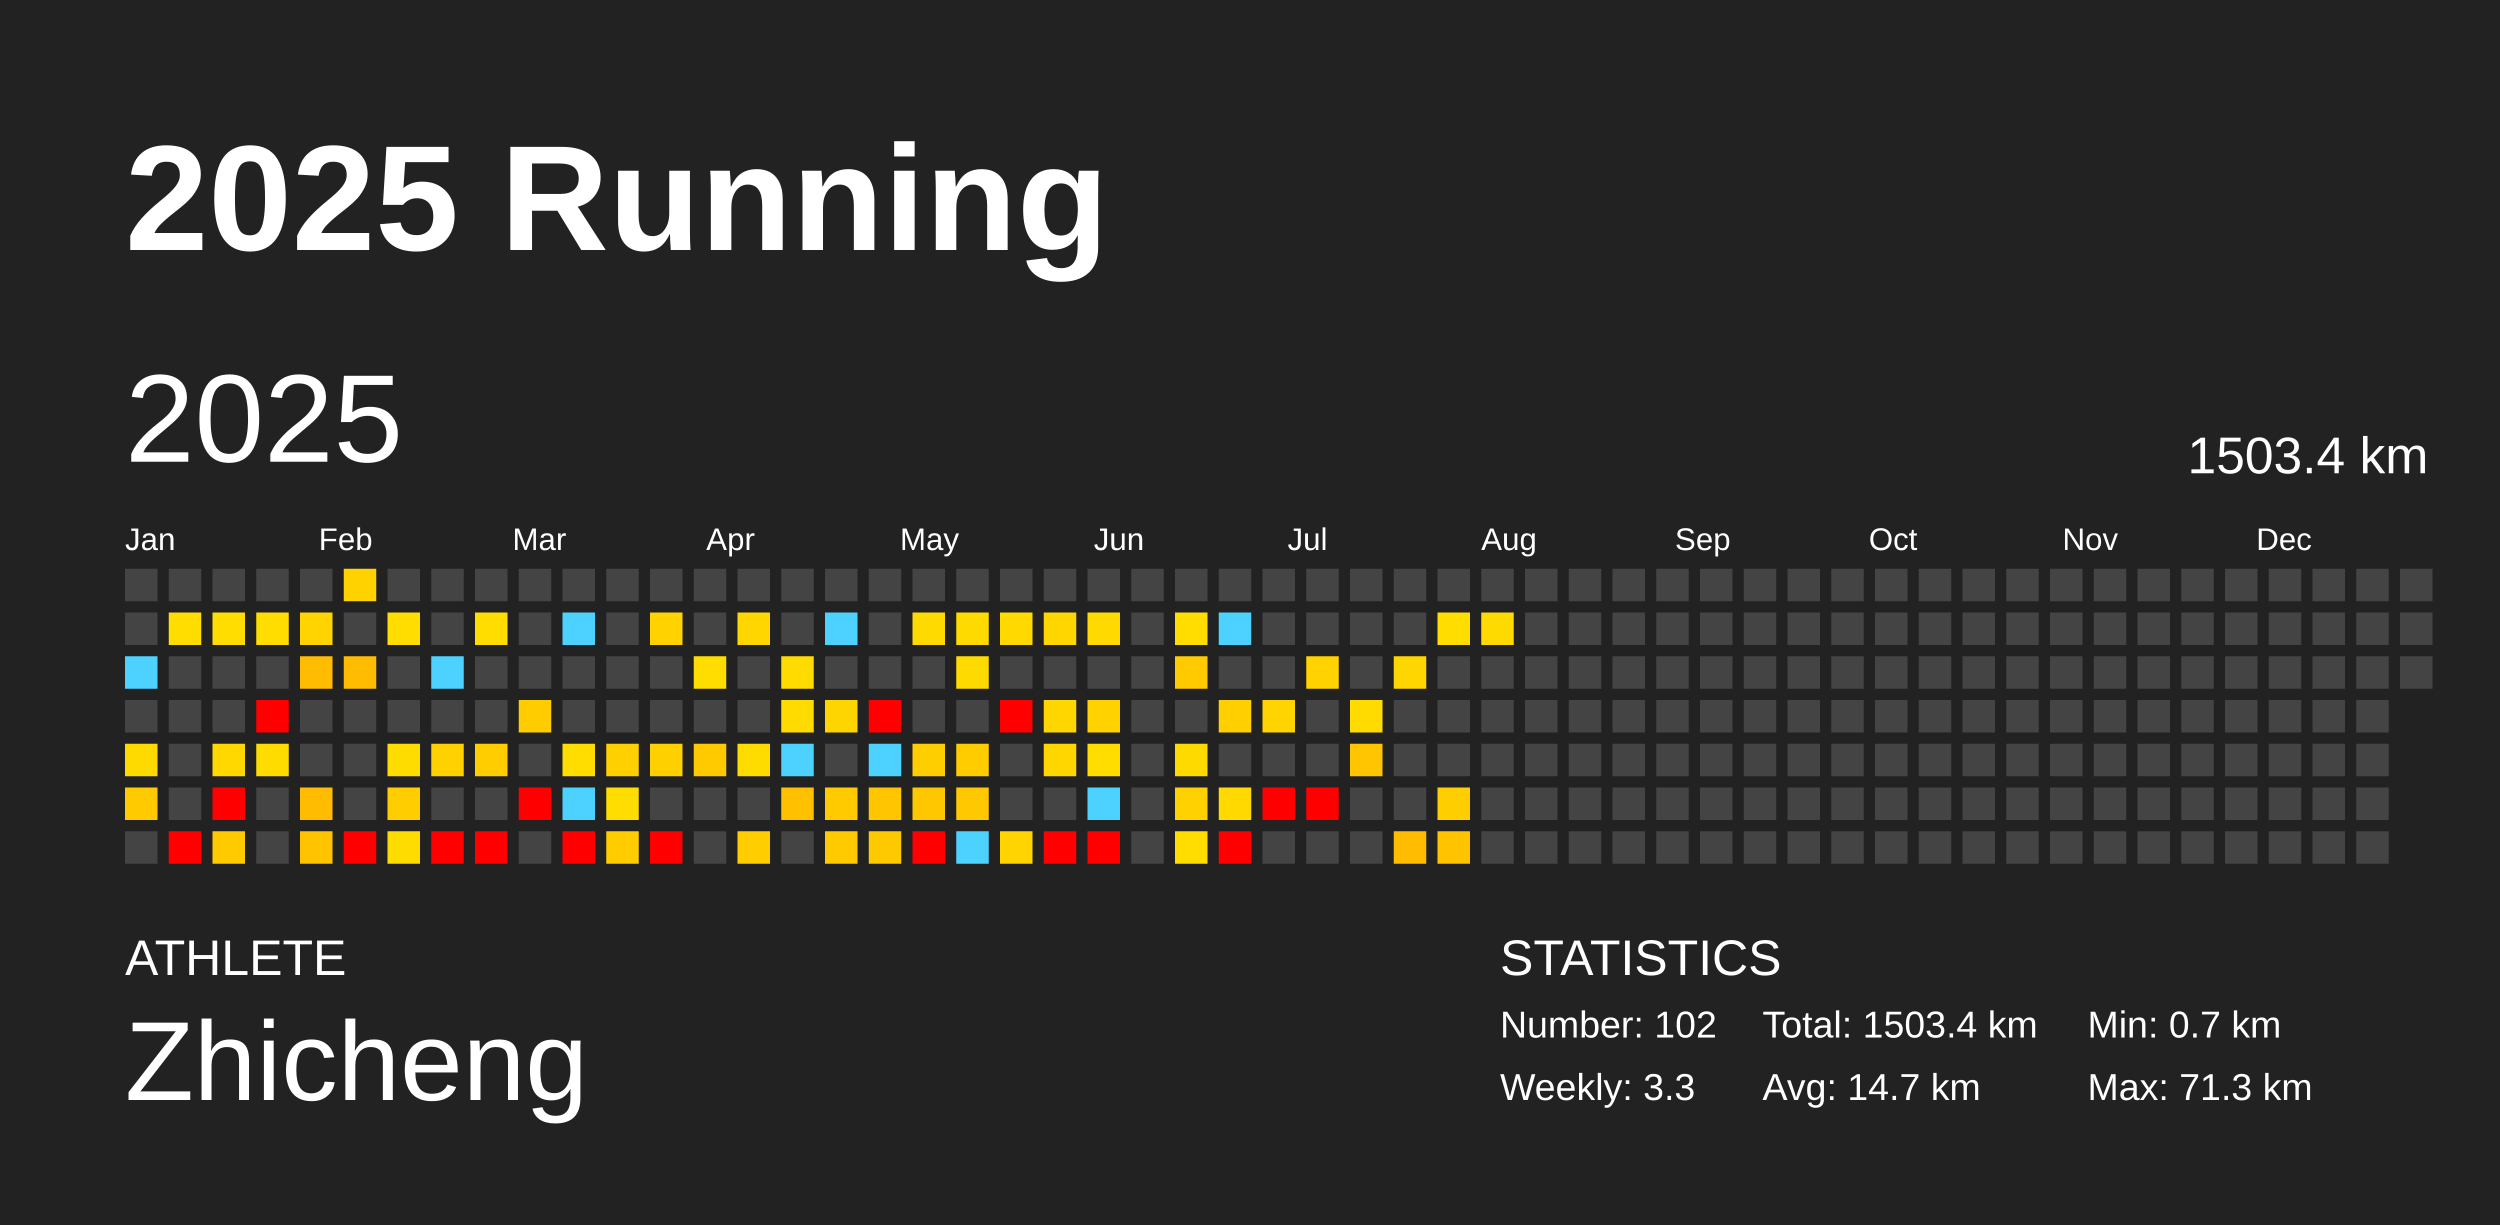
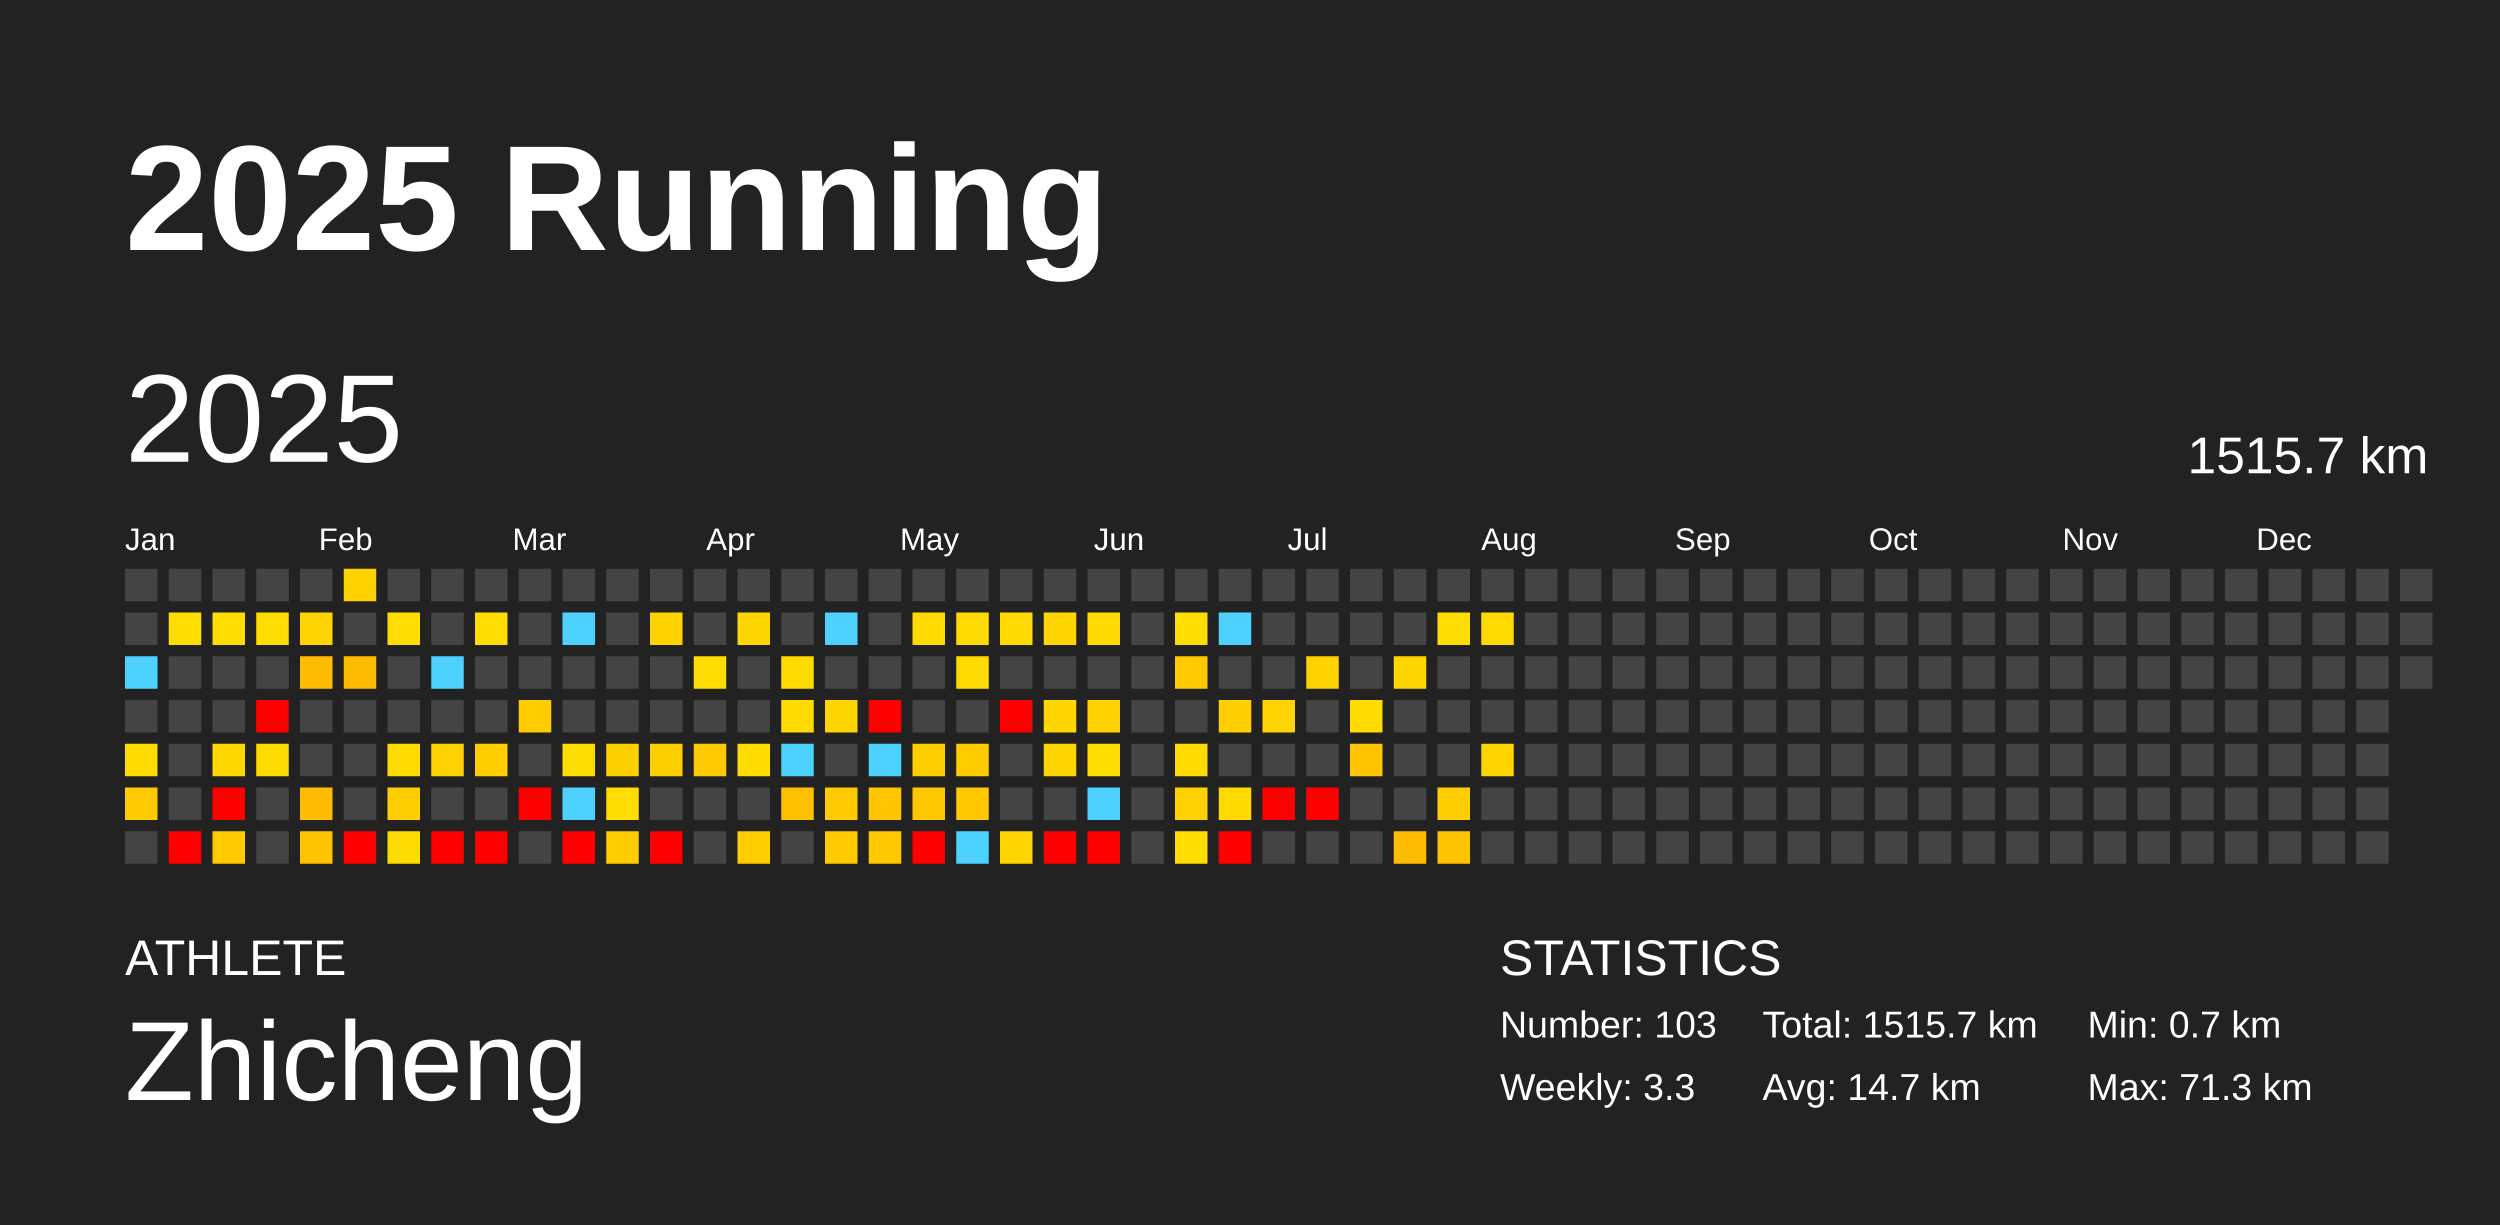
<svg xmlns="http://www.w3.org/2000/svg" baseProfile="full" height="98mm" version="1.1" viewBox="0,0,200,98" width="200mm">
  <defs />
  <rect fill="#222222" height="98" width="200" x="0" y="0" />
  <text fill="#FFFFFF" style="font-size:12px; font-family:Arial; font-weight:bold;" x="10" y="20">2025 Running</text>
  <text fill="#FFFFFF" style="font-size:4px; font-family:Arial" x="10" y="78">ATHLETE</text>
  <text fill="#FFFFFF" style="font-size:9px; font-family:Arial" x="10" y="88">Zhicheng</text>
  <text fill="#FFFFFF" style="font-size:4px; font-family:Arial" x="120" y="78">STATISTICS</text>
-   <text fill="#FFFFFF" style="font-size:3px; font-family:Arial" x="120" y="83">Number: 102</text>
+   <text fill="#FFFFFF" style="font-size:3px; font-family:Arial" x="120" y="83">Number: 103</text>
  <text fill="#FFFFFF" style="font-size:3px; font-family:Arial" x="120" y="88">Weekly: 3.3</text>
-   <text fill="#FFFFFF" style="font-size:3px; font-family:Arial" x="141" y="83">Total: 1503.4 km</text>
+   <text fill="#FFFFFF" style="font-size:3px; font-family:Arial" x="141" y="83">Total: 1515.7 km</text>
  <text fill="#FFFFFF" style="font-size:3px; font-family:Arial" x="141" y="88">Avg: 14.7 km</text>
  <text fill="#FFFFFF" style="font-size:3px; font-family:Arial" x="167" y="83">Min: 0.7 km</text>
  <text fill="#FFFFFF" style="font-size:3px; font-family:Arial" x="167" y="88">Max: 71.3 km</text>
  <text dominant-baseline="hanging" fill="#FFFFFF" style="font-size:10.0px; font-family:Arial;" x="10" y="30">2025</text>
-   <text dominant-baseline="hanging" fill="#FFFFFF" style="font-size:4.125px; font-family:Arial;" x="175" y="35">1503.4 km</text>
+   <text dominant-baseline="hanging" fill="#FFFFFF" style="font-size:4.125px; font-family:Arial;" x="175" y="35">1515.7 km</text>
  <text fill="#FFFFFF" style="font-size:2.5px; font-family:Arial" x="10.0" y="44">Jan</text>
  <text fill="#FFFFFF" style="font-size:2.5px; font-family:Arial" x="25.5" y="44">Feb</text>
  <text fill="#FFFFFF" style="font-size:2.5px; font-family:Arial" x="41.0" y="44">Mar</text>
  <text fill="#FFFFFF" style="font-size:2.5px; font-family:Arial" x="56.5" y="44">Apr</text>
  <text fill="#FFFFFF" style="font-size:2.5px; font-family:Arial" x="72.0" y="44">May</text>
  <text fill="#FFFFFF" style="font-size:2.5px; font-family:Arial" x="87.5" y="44">Jun</text>
  <text fill="#FFFFFF" style="font-size:2.5px; font-family:Arial" x="103.0" y="44">Jul</text>
  <text fill="#FFFFFF" style="font-size:2.5px; font-family:Arial" x="118.5" y="44">Aug</text>
  <text fill="#FFFFFF" style="font-size:2.5px; font-family:Arial" x="134.0" y="44">Sep</text>
  <text fill="#FFFFFF" style="font-size:2.5px; font-family:Arial" x="149.5" y="44">Oct</text>
  <text fill="#FFFFFF" style="font-size:2.5px; font-family:Arial" x="165.0" y="44">Nov</text>
  <text fill="#FFFFFF" style="font-size:2.5px; font-family:Arial" x="180.5" y="44">Dec</text>
  <rect fill="#444444" height="2.6" width="2.6" x="10.0" y="45.5" />
  <rect fill="#444444" height="2.6" width="2.6" x="10.0" y="49.0" />
  <rect fill="#4dd2ff" height="2.6" width="2.6" x="10.0" y="52.5" />
  <rect fill="#444444" height="2.6" width="2.6" x="10.0" y="56.0" />
  <rect fill="#ffda00" height="2.6" width="2.6" x="10.0" y="59.5" />
  <rect fill="#ffca00" height="2.6" width="2.6" x="10.0" y="63.0" />
  <rect fill="#444444" height="2.6" width="2.6" x="10.0" y="66.5" />
  <rect fill="#444444" height="2.6" width="2.6" x="13.5" y="45.5" />
  <rect fill="#ffdd00" height="2.6" width="2.6" x="13.5" y="49.0" />
  <rect fill="#444444" height="2.6" width="2.6" x="13.5" y="52.5" />
  <rect fill="#444444" height="2.6" width="2.6" x="13.5" y="56.0" />
  <rect fill="#444444" height="2.6" width="2.6" x="13.5" y="59.5" />
  <rect fill="#444444" height="2.6" width="2.6" x="13.5" y="63.0" />
  <rect fill="red" height="2.6" width="2.6" x="13.5" y="66.5" />
  <rect fill="#444444" height="2.6" width="2.6" x="17.0" y="45.5" />
  <rect fill="#ffdd00" height="2.6" width="2.6" x="17.0" y="49.0" />
  <rect fill="#444444" height="2.6" width="2.6" x="17.0" y="52.5" />
  <rect fill="#444444" height="2.6" width="2.6" x="17.0" y="56.0" />
  <rect fill="#ffd800" height="2.6" width="2.6" x="17.0" y="59.5" />
  <rect fill="red" height="2.6" width="2.6" x="17.0" y="63.0" />
  <rect fill="#ffcb00" height="2.6" width="2.6" x="17.0" y="66.5" />
  <rect fill="#444444" height="2.6" width="2.6" x="20.5" y="45.5" />
  <rect fill="#ffdd00" height="2.6" width="2.6" x="20.5" y="49.0" />
  <rect fill="#444444" height="2.6" width="2.6" x="20.5" y="52.5" />
  <rect fill="red" height="2.6" width="2.6" x="20.5" y="56.0" />
  <rect fill="#ffdc00" height="2.6" width="2.6" x="20.5" y="59.5" />
  <rect fill="#444444" height="2.6" width="2.6" x="20.5" y="63.0" />
  <rect fill="#444444" height="2.6" width="2.6" x="20.5" y="66.5" />
  <rect fill="#444444" height="2.6" width="2.6" x="24.0" y="45.5" />
  <rect fill="#ffd400" height="2.6" width="2.6" x="24.0" y="49.0" />
  <rect fill="#ffbc00" height="2.6" width="2.6" x="24.0" y="52.5" />
  <rect fill="#444444" height="2.6" width="2.6" x="24.0" y="56.0" />
  <rect fill="#444444" height="2.6" width="2.6" x="24.0" y="59.5" />
  <rect fill="#ffbc00" height="2.6" width="2.6" x="24.0" y="63.0" />
  <rect fill="#ffc300" height="2.6" width="2.6" x="24.0" y="66.5" />
  <rect fill="#ffd200" height="2.6" width="2.6" x="27.5" y="45.5" />
  <rect fill="#444444" height="2.6" width="2.6" x="27.5" y="49.0" />
  <rect fill="#ffbc00" height="2.6" width="2.6" x="27.5" y="52.5" />
  <rect fill="#444444" height="2.6" width="2.6" x="27.5" y="56.0" />
  <rect fill="#444444" height="2.6" width="2.6" x="27.5" y="59.5" />
  <rect fill="#444444" height="2.6" width="2.6" x="27.5" y="63.0" />
  <rect fill="red" height="2.6" width="2.6" x="27.5" y="66.5" />
  <rect fill="#444444" height="2.6" width="2.6" x="31.0" y="45.5" />
  <rect fill="#ffdd00" height="2.6" width="2.6" x="31.0" y="49.0" />
  <rect fill="#444444" height="2.6" width="2.6" x="31.0" y="52.5" />
  <rect fill="#444444" height="2.6" width="2.6" x="31.0" y="56.0" />
  <rect fill="#ffdc00" height="2.6" width="2.6" x="31.0" y="59.5" />
  <rect fill="#ffcd00" height="2.6" width="2.6" x="31.0" y="63.0" />
  <rect fill="#ffdc00" height="2.6" width="2.6" x="31.0" y="66.5" />
  <rect fill="#444444" height="2.6" width="2.6" x="34.5" y="45.5" />
  <rect fill="#444444" height="2.6" width="2.6" x="34.5" y="49.0" />
  <rect fill="#4dd2ff" height="2.6" width="2.6" x="34.5" y="52.5" />
  <rect fill="#444444" height="2.6" width="2.6" x="34.5" y="56.0" />
  <rect fill="#ffd100" height="2.6" width="2.6" x="34.5" y="59.5" />
  <rect fill="#444444" height="2.6" width="2.6" x="34.5" y="63.0" />
  <rect fill="red" height="2.6" width="2.6" x="34.5" y="66.5" />
  <rect fill="#444444" height="2.6" width="2.6" x="38.0" y="45.5" />
  <rect fill="#ffdd00" height="2.6" width="2.6" x="38.0" y="49.0" />
  <rect fill="#444444" height="2.6" width="2.6" x="38.0" y="52.5" />
  <rect fill="#444444" height="2.6" width="2.6" x="38.0" y="56.0" />
  <rect fill="#ffcd00" height="2.6" width="2.6" x="38.0" y="59.5" />
  <rect fill="#444444" height="2.6" width="2.6" x="38.0" y="63.0" />
  <rect fill="red" height="2.6" width="2.6" x="38.0" y="66.5" />
  <rect fill="#444444" height="2.6" width="2.6" x="41.5" y="45.5" />
  <rect fill="#444444" height="2.6" width="2.6" x="41.5" y="49.0" />
  <rect fill="#444444" height="2.6" width="2.6" x="41.5" y="52.5" />
  <rect fill="#ffcc00" height="2.6" width="2.6" x="41.5" y="56.0" />
  <rect fill="#444444" height="2.6" width="2.6" x="41.5" y="59.5" />
  <rect fill="red" height="2.6" width="2.6" x="41.5" y="63.0" />
  <rect fill="#444444" height="2.6" width="2.6" x="41.5" y="66.5" />
  <rect fill="#444444" height="2.6" width="2.6" x="45.0" y="45.5" />
  <rect fill="#4dd2ff" height="2.6" width="2.6" x="45.0" y="49.0" />
  <rect fill="#444444" height="2.6" width="2.6" x="45.0" y="52.5" />
  <rect fill="#444444" height="2.6" width="2.6" x="45.0" y="56.0" />
  <rect fill="#ffdd00" height="2.6" width="2.6" x="45.0" y="59.5" />
  <rect fill="#4dd2ff" height="2.6" width="2.6" x="45.0" y="63.0" />
  <rect fill="red" height="2.6" width="2.6" x="45.0" y="66.5" />
  <rect fill="#444444" height="2.6" width="2.6" x="48.5" y="45.5" />
  <rect fill="#444444" height="2.6" width="2.6" x="48.5" y="49.0" />
  <rect fill="#444444" height="2.6" width="2.6" x="48.5" y="52.5" />
  <rect fill="#444444" height="2.6" width="2.6" x="48.5" y="56.0" />
  <rect fill="#ffd000" height="2.6" width="2.6" x="48.5" y="59.5" />
  <rect fill="#ffdd00" height="2.6" width="2.6" x="48.5" y="63.0" />
  <rect fill="#ffcc00" height="2.6" width="2.6" x="48.5" y="66.5" />
  <rect fill="#444444" height="2.6" width="2.6" x="52.0" y="45.5" />
  <rect fill="#ffd200" height="2.6" width="2.6" x="52.0" y="49.0" />
  <rect fill="#444444" height="2.6" width="2.6" x="52.0" y="52.5" />
  <rect fill="#444444" height="2.6" width="2.6" x="52.0" y="56.0" />
  <rect fill="#ffd000" height="2.6" width="2.6" x="52.0" y="59.5" />
  <rect fill="#444444" height="2.6" width="2.6" x="52.0" y="63.0" />
  <rect fill="red" height="2.6" width="2.6" x="52.0" y="66.5" />
  <rect fill="#444444" height="2.6" width="2.6" x="55.5" y="45.5" />
  <rect fill="#444444" height="2.6" width="2.6" x="55.5" y="49.0" />
  <rect fill="#ffdd00" height="2.6" width="2.6" x="55.5" y="52.5" />
  <rect fill="#444444" height="2.6" width="2.6" x="55.5" y="56.0" />
  <rect fill="#ffcb00" height="2.6" width="2.6" x="55.5" y="59.5" />
  <rect fill="#444444" height="2.6" width="2.6" x="55.5" y="63.0" />
  <rect fill="#444444" height="2.6" width="2.6" x="55.5" y="66.5" />
  <rect fill="#444444" height="2.6" width="2.6" x="59.0" y="45.5" />
  <rect fill="#ffd600" height="2.6" width="2.6" x="59.0" y="49.0" />
  <rect fill="#444444" height="2.6" width="2.6" x="59.0" y="52.5" />
  <rect fill="#444444" height="2.6" width="2.6" x="59.0" y="56.0" />
  <rect fill="#ffdc00" height="2.6" width="2.6" x="59.0" y="59.5" />
  <rect fill="#444444" height="2.6" width="2.6" x="59.0" y="63.0" />
  <rect fill="#ffcd00" height="2.6" width="2.6" x="59.0" y="66.5" />
  <rect fill="#444444" height="2.6" width="2.6" x="62.5" y="45.5" />
  <rect fill="#444444" height="2.6" width="2.6" x="62.5" y="49.0" />
  <rect fill="#ffdb00" height="2.6" width="2.6" x="62.5" y="52.5" />
  <rect fill="#ffdb00" height="2.6" width="2.6" x="62.5" y="56.0" />
  <rect fill="#4dd2ff" height="2.6" width="2.6" x="62.5" y="59.5" />
  <rect fill="#ffc000" height="2.6" width="2.6" x="62.5" y="63.0" />
  <rect fill="#444444" height="2.6" width="2.6" x="62.5" y="66.5" />
  <rect fill="#444444" height="2.6" width="2.6" x="66.0" y="45.5" />
  <rect fill="#4dd2ff" height="2.6" width="2.6" x="66.0" y="49.0" />
  <rect fill="#444444" height="2.6" width="2.6" x="66.0" y="52.5" />
  <rect fill="#ffd500" height="2.6" width="2.6" x="66.0" y="56.0" />
  <rect fill="#444444" height="2.6" width="2.6" x="66.0" y="59.5" />
  <rect fill="#ffca00" height="2.6" width="2.6" x="66.0" y="63.0" />
  <rect fill="#ffca00" height="2.6" width="2.6" x="66.0" y="66.5" />
  <rect fill="#444444" height="2.6" width="2.6" x="69.5" y="45.5" />
  <rect fill="#444444" height="2.6" width="2.6" x="69.5" y="49.0" />
  <rect fill="#444444" height="2.6" width="2.6" x="69.5" y="52.5" />
  <rect fill="red" height="2.6" width="2.6" x="69.5" y="56.0" />
  <rect fill="#4dd2ff" height="2.6" width="2.6" x="69.5" y="59.5" />
  <rect fill="#ffc600" height="2.6" width="2.6" x="69.5" y="63.0" />
  <rect fill="#ffc900" height="2.6" width="2.6" x="69.5" y="66.5" />
  <rect fill="#444444" height="2.6" width="2.6" x="73.0" y="45.5" />
  <rect fill="#ffda00" height="2.6" width="2.6" x="73.0" y="49.0" />
  <rect fill="#444444" height="2.6" width="2.6" x="73.0" y="52.5" />
  <rect fill="#444444" height="2.6" width="2.6" x="73.0" y="56.0" />
  <rect fill="#ffce00" height="2.6" width="2.6" x="73.0" y="59.5" />
  <rect fill="#ffc700" height="2.6" width="2.6" x="73.0" y="63.0" />
  <rect fill="red" height="2.6" width="2.6" x="73.0" y="66.5" />
  <rect fill="#444444" height="2.6" width="2.6" x="76.5" y="45.5" />
  <rect fill="#ffda00" height="2.6" width="2.6" x="76.5" y="49.0" />
  <rect fill="#ffda00" height="2.6" width="2.6" x="76.5" y="52.5" />
  <rect fill="#444444" height="2.6" width="2.6" x="76.5" y="56.0" />
  <rect fill="#ffcc00" height="2.6" width="2.6" x="76.5" y="59.5" />
  <rect fill="#ffc800" height="2.6" width="2.6" x="76.5" y="63.0" />
  <rect fill="#4dd2ff" height="2.6" width="2.6" x="76.5" y="66.5" />
  <rect fill="#444444" height="2.6" width="2.6" x="80.0" y="45.5" />
  <rect fill="#ffd900" height="2.6" width="2.6" x="80.0" y="49.0" />
  <rect fill="#444444" height="2.6" width="2.6" x="80.0" y="52.5" />
  <rect fill="red" height="2.6" width="2.6" x="80.0" y="56.0" />
  <rect fill="#444444" height="2.6" width="2.6" x="80.0" y="59.5" />
  <rect fill="#444444" height="2.6" width="2.6" x="80.0" y="63.0" />
  <rect fill="#ffd400" height="2.6" width="2.6" x="80.0" y="66.5" />
  <rect fill="#444444" height="2.6" width="2.6" x="83.5" y="45.5" />
  <rect fill="#ffd600" height="2.6" width="2.6" x="83.5" y="49.0" />
  <rect fill="#444444" height="2.6" width="2.6" x="83.5" y="52.5" />
  <rect fill="#ffd600" height="2.6" width="2.6" x="83.5" y="56.0" />
  <rect fill="#ffd600" height="2.6" width="2.6" x="83.5" y="59.5" />
  <rect fill="#444444" height="2.6" width="2.6" x="83.5" y="63.0" />
  <rect fill="red" height="2.6" width="2.6" x="83.5" y="66.5" />
  <rect fill="#444444" height="2.6" width="2.6" x="87.0" y="45.5" />
  <rect fill="#ffd900" height="2.6" width="2.6" x="87.0" y="49.0" />
  <rect fill="#444444" height="2.6" width="2.6" x="87.0" y="52.5" />
  <rect fill="#ffd200" height="2.6" width="2.6" x="87.0" y="56.0" />
  <rect fill="#ffdd00" height="2.6" width="2.6" x="87.0" y="59.5" />
  <rect fill="#4dd2ff" height="2.6" width="2.6" x="87.0" y="63.0" />
  <rect fill="red" height="2.6" width="2.6" x="87.0" y="66.5" />
  <rect fill="#444444" height="2.6" width="2.6" x="90.5" y="45.5" />
  <rect fill="#444444" height="2.6" width="2.6" x="90.5" y="49.0" />
  <rect fill="#444444" height="2.6" width="2.6" x="90.5" y="52.5" />
  <rect fill="#444444" height="2.6" width="2.6" x="90.5" y="56.0" />
  <rect fill="#444444" height="2.6" width="2.6" x="90.5" y="59.5" />
  <rect fill="#444444" height="2.6" width="2.6" x="90.5" y="63.0" />
  <rect fill="#444444" height="2.6" width="2.6" x="90.5" y="66.5" />
  <rect fill="#444444" height="2.6" width="2.6" x="94.0" y="45.5" />
  <rect fill="#ffdd00" height="2.6" width="2.6" x="94.0" y="49.0" />
  <rect fill="#ffcb00" height="2.6" width="2.6" x="94.0" y="52.5" />
  <rect fill="#444444" height="2.6" width="2.6" x="94.0" y="56.0" />
  <rect fill="#ffda00" height="2.6" width="2.6" x="94.0" y="59.5" />
  <rect fill="#ffd100" height="2.6" width="2.6" x="94.0" y="63.0" />
  <rect fill="#ffdd00" height="2.6" width="2.6" x="94.0" y="66.5" />
  <rect fill="#444444" height="2.6" width="2.6" x="97.5" y="45.5" />
  <rect fill="#4dd2ff" height="2.6" width="2.6" x="97.5" y="49.0" />
  <rect fill="#444444" height="2.6" width="2.6" x="97.5" y="52.5" />
  <rect fill="#ffcf00" height="2.6" width="2.6" x="97.5" y="56.0" />
  <rect fill="#444444" height="2.6" width="2.6" x="97.5" y="59.5" />
  <rect fill="#ffd900" height="2.6" width="2.6" x="97.5" y="63.0" />
  <rect fill="red" height="2.6" width="2.6" x="97.5" y="66.5" />
  <rect fill="#444444" height="2.6" width="2.6" x="101.0" y="45.5" />
  <rect fill="#444444" height="2.6" width="2.6" x="101.0" y="49.0" />
  <rect fill="#444444" height="2.6" width="2.6" x="101.0" y="52.5" />
  <rect fill="#ffd400" height="2.6" width="2.6" x="101.0" y="56.0" />
  <rect fill="#444444" height="2.6" width="2.6" x="101.0" y="59.5" />
  <rect fill="red" height="2.6" width="2.6" x="101.0" y="63.0" />
  <rect fill="#444444" height="2.6" width="2.6" x="101.0" y="66.5" />
  <rect fill="#444444" height="2.6" width="2.6" x="104.5" y="45.5" />
  <rect fill="#444444" height="2.6" width="2.6" x="104.5" y="49.0" />
  <rect fill="#ffd200" height="2.6" width="2.6" x="104.5" y="52.5" />
  <rect fill="#444444" height="2.6" width="2.6" x="104.5" y="56.0" />
  <rect fill="#444444" height="2.6" width="2.6" x="104.5" y="59.5" />
  <rect fill="red" height="2.6" width="2.6" x="104.5" y="63.0" />
  <rect fill="#444444" height="2.6" width="2.6" x="104.5" y="66.5" />
  <rect fill="#444444" height="2.6" width="2.6" x="108.0" y="45.5" />
  <rect fill="#444444" height="2.6" width="2.6" x="108.0" y="49.0" />
  <rect fill="#444444" height="2.6" width="2.6" x="108.0" y="52.5" />
  <rect fill="#ffdb00" height="2.6" width="2.6" x="108.0" y="56.0" />
  <rect fill="#ffc500" height="2.6" width="2.6" x="108.0" y="59.5" />
  <rect fill="#444444" height="2.6" width="2.6" x="108.0" y="63.0" />
  <rect fill="#444444" height="2.6" width="2.6" x="108.0" y="66.5" />
  <rect fill="#444444" height="2.6" width="2.6" x="111.5" y="45.5" />
  <rect fill="#444444" height="2.6" width="2.6" x="111.5" y="49.0" />
  <rect fill="#ffd600" height="2.6" width="2.6" x="111.5" y="52.5" />
  <rect fill="#444444" height="2.6" width="2.6" x="111.5" y="56.0" />
  <rect fill="#444444" height="2.6" width="2.6" x="111.5" y="59.5" />
  <rect fill="#444444" height="2.6" width="2.6" x="111.5" y="63.0" />
  <rect fill="#ffbc00" height="2.6" width="2.6" x="111.5" y="66.5" />
  <rect fill="#444444" height="2.6" width="2.6" x="115.0" y="45.5" />
  <rect fill="#ffdd00" height="2.6" width="2.6" x="115.0" y="49.0" />
  <rect fill="#444444" height="2.6" width="2.6" x="115.0" y="52.5" />
  <rect fill="#444444" height="2.6" width="2.6" x="115.0" y="56.0" />
  <rect fill="#444444" height="2.6" width="2.6" x="115.0" y="59.5" />
  <rect fill="#ffce00" height="2.6" width="2.6" x="115.0" y="63.0" />
  <rect fill="#ffc300" height="2.6" width="2.6" x="115.0" y="66.5" />
  <rect fill="#444444" height="2.6" width="2.6" x="118.5" y="45.5" />
  <rect fill="#ffda00" height="2.6" width="2.6" x="118.5" y="49.0" />
  <rect fill="#444444" height="2.6" width="2.6" x="118.5" y="52.5" />
  <rect fill="#444444" height="2.6" width="2.6" x="118.5" y="56.0" />
-   <rect fill="#444444" height="2.6" width="2.6" x="118.5" y="59.5" />
+   <rect fill="#ffd500" height="2.6" width="2.6" x="118.5" y="59.5" />
  <rect fill="#444444" height="2.6" width="2.6" x="118.5" y="63.0" />
  <rect fill="#444444" height="2.6" width="2.6" x="118.5" y="66.5" />
  <rect fill="#444444" height="2.6" width="2.6" x="122.0" y="45.5" />
  <rect fill="#444444" height="2.6" width="2.6" x="122.0" y="49.0" />
  <rect fill="#444444" height="2.6" width="2.6" x="122.0" y="52.5" />
  <rect fill="#444444" height="2.6" width="2.6" x="122.0" y="56.0" />
  <rect fill="#444444" height="2.6" width="2.6" x="122.0" y="59.5" />
  <rect fill="#444444" height="2.6" width="2.6" x="122.0" y="63.0" />
  <rect fill="#444444" height="2.6" width="2.6" x="122.0" y="66.5" />
  <rect fill="#444444" height="2.6" width="2.6" x="125.5" y="45.5" />
  <rect fill="#444444" height="2.6" width="2.6" x="125.5" y="49.0" />
  <rect fill="#444444" height="2.6" width="2.6" x="125.5" y="52.5" />
  <rect fill="#444444" height="2.6" width="2.6" x="125.5" y="56.0" />
  <rect fill="#444444" height="2.6" width="2.6" x="125.5" y="59.5" />
  <rect fill="#444444" height="2.6" width="2.6" x="125.5" y="63.0" />
  <rect fill="#444444" height="2.6" width="2.6" x="125.5" y="66.5" />
  <rect fill="#444444" height="2.6" width="2.6" x="129.0" y="45.5" />
  <rect fill="#444444" height="2.6" width="2.6" x="129.0" y="49.0" />
  <rect fill="#444444" height="2.6" width="2.6" x="129.0" y="52.5" />
  <rect fill="#444444" height="2.6" width="2.6" x="129.0" y="56.0" />
  <rect fill="#444444" height="2.6" width="2.6" x="129.0" y="59.5" />
  <rect fill="#444444" height="2.6" width="2.6" x="129.0" y="63.0" />
  <rect fill="#444444" height="2.6" width="2.6" x="129.0" y="66.5" />
  <rect fill="#444444" height="2.6" width="2.6" x="132.5" y="45.5" />
  <rect fill="#444444" height="2.6" width="2.6" x="132.5" y="49.0" />
  <rect fill="#444444" height="2.6" width="2.6" x="132.5" y="52.5" />
  <rect fill="#444444" height="2.6" width="2.6" x="132.5" y="56.0" />
  <rect fill="#444444" height="2.6" width="2.6" x="132.5" y="59.5" />
  <rect fill="#444444" height="2.6" width="2.6" x="132.5" y="63.0" />
  <rect fill="#444444" height="2.6" width="2.6" x="132.5" y="66.5" />
  <rect fill="#444444" height="2.6" width="2.6" x="136.0" y="45.5" />
  <rect fill="#444444" height="2.6" width="2.6" x="136.0" y="49.0" />
  <rect fill="#444444" height="2.6" width="2.6" x="136.0" y="52.5" />
  <rect fill="#444444" height="2.6" width="2.6" x="136.0" y="56.0" />
  <rect fill="#444444" height="2.6" width="2.6" x="136.0" y="59.5" />
  <rect fill="#444444" height="2.6" width="2.6" x="136.0" y="63.0" />
  <rect fill="#444444" height="2.6" width="2.6" x="136.0" y="66.5" />
  <rect fill="#444444" height="2.6" width="2.6" x="139.5" y="45.5" />
  <rect fill="#444444" height="2.6" width="2.6" x="139.5" y="49.0" />
  <rect fill="#444444" height="2.6" width="2.6" x="139.5" y="52.5" />
  <rect fill="#444444" height="2.6" width="2.6" x="139.5" y="56.0" />
  <rect fill="#444444" height="2.6" width="2.6" x="139.5" y="59.5" />
  <rect fill="#444444" height="2.6" width="2.6" x="139.5" y="63.0" />
  <rect fill="#444444" height="2.6" width="2.6" x="139.5" y="66.5" />
  <rect fill="#444444" height="2.6" width="2.6" x="143.0" y="45.5" />
  <rect fill="#444444" height="2.6" width="2.6" x="143.0" y="49.0" />
  <rect fill="#444444" height="2.6" width="2.6" x="143.0" y="52.5" />
  <rect fill="#444444" height="2.6" width="2.6" x="143.0" y="56.0" />
  <rect fill="#444444" height="2.6" width="2.6" x="143.0" y="59.5" />
  <rect fill="#444444" height="2.6" width="2.6" x="143.0" y="63.0" />
  <rect fill="#444444" height="2.6" width="2.6" x="143.0" y="66.5" />
  <rect fill="#444444" height="2.6" width="2.6" x="146.5" y="45.5" />
  <rect fill="#444444" height="2.6" width="2.6" x="146.5" y="49.0" />
  <rect fill="#444444" height="2.6" width="2.6" x="146.5" y="52.5" />
  <rect fill="#444444" height="2.6" width="2.6" x="146.5" y="56.0" />
  <rect fill="#444444" height="2.6" width="2.6" x="146.5" y="59.5" />
  <rect fill="#444444" height="2.6" width="2.6" x="146.5" y="63.0" />
  <rect fill="#444444" height="2.6" width="2.6" x="146.5" y="66.5" />
  <rect fill="#444444" height="2.6" width="2.6" x="150.0" y="45.5" />
  <rect fill="#444444" height="2.6" width="2.6" x="150.0" y="49.0" />
  <rect fill="#444444" height="2.6" width="2.6" x="150.0" y="52.5" />
  <rect fill="#444444" height="2.6" width="2.6" x="150.0" y="56.0" />
  <rect fill="#444444" height="2.6" width="2.6" x="150.0" y="59.5" />
  <rect fill="#444444" height="2.6" width="2.6" x="150.0" y="63.0" />
  <rect fill="#444444" height="2.6" width="2.6" x="150.0" y="66.5" />
  <rect fill="#444444" height="2.6" width="2.6" x="153.5" y="45.5" />
  <rect fill="#444444" height="2.6" width="2.6" x="153.5" y="49.0" />
  <rect fill="#444444" height="2.6" width="2.6" x="153.5" y="52.5" />
  <rect fill="#444444" height="2.6" width="2.6" x="153.5" y="56.0" />
  <rect fill="#444444" height="2.6" width="2.6" x="153.5" y="59.5" />
  <rect fill="#444444" height="2.6" width="2.6" x="153.5" y="63.0" />
  <rect fill="#444444" height="2.6" width="2.6" x="153.5" y="66.5" />
  <rect fill="#444444" height="2.6" width="2.6" x="157.0" y="45.5" />
  <rect fill="#444444" height="2.6" width="2.6" x="157.0" y="49.0" />
  <rect fill="#444444" height="2.6" width="2.6" x="157.0" y="52.5" />
  <rect fill="#444444" height="2.6" width="2.6" x="157.0" y="56.0" />
  <rect fill="#444444" height="2.6" width="2.6" x="157.0" y="59.5" />
  <rect fill="#444444" height="2.6" width="2.6" x="157.0" y="63.0" />
  <rect fill="#444444" height="2.6" width="2.6" x="157.0" y="66.5" />
  <rect fill="#444444" height="2.6" width="2.6" x="160.5" y="45.5" />
  <rect fill="#444444" height="2.6" width="2.6" x="160.5" y="49.0" />
  <rect fill="#444444" height="2.6" width="2.6" x="160.5" y="52.5" />
  <rect fill="#444444" height="2.6" width="2.6" x="160.5" y="56.0" />
  <rect fill="#444444" height="2.6" width="2.6" x="160.5" y="59.5" />
  <rect fill="#444444" height="2.6" width="2.6" x="160.5" y="63.0" />
  <rect fill="#444444" height="2.6" width="2.6" x="160.5" y="66.5" />
  <rect fill="#444444" height="2.6" width="2.6" x="164.0" y="45.5" />
  <rect fill="#444444" height="2.6" width="2.6" x="164.0" y="49.0" />
  <rect fill="#444444" height="2.6" width="2.6" x="164.0" y="52.5" />
  <rect fill="#444444" height="2.6" width="2.6" x="164.0" y="56.0" />
  <rect fill="#444444" height="2.6" width="2.6" x="164.0" y="59.5" />
  <rect fill="#444444" height="2.6" width="2.6" x="164.0" y="63.0" />
  <rect fill="#444444" height="2.6" width="2.6" x="164.0" y="66.5" />
  <rect fill="#444444" height="2.6" width="2.6" x="167.5" y="45.5" />
  <rect fill="#444444" height="2.6" width="2.6" x="167.5" y="49.0" />
  <rect fill="#444444" height="2.6" width="2.6" x="167.5" y="52.5" />
  <rect fill="#444444" height="2.6" width="2.6" x="167.5" y="56.0" />
  <rect fill="#444444" height="2.6" width="2.6" x="167.5" y="59.5" />
  <rect fill="#444444" height="2.6" width="2.6" x="167.5" y="63.0" />
  <rect fill="#444444" height="2.6" width="2.6" x="167.5" y="66.5" />
  <rect fill="#444444" height="2.6" width="2.6" x="171.0" y="45.5" />
  <rect fill="#444444" height="2.6" width="2.6" x="171.0" y="49.0" />
  <rect fill="#444444" height="2.6" width="2.6" x="171.0" y="52.5" />
  <rect fill="#444444" height="2.6" width="2.6" x="171.0" y="56.0" />
  <rect fill="#444444" height="2.6" width="2.6" x="171.0" y="59.5" />
  <rect fill="#444444" height="2.6" width="2.6" x="171.0" y="63.0" />
  <rect fill="#444444" height="2.6" width="2.6" x="171.0" y="66.5" />
  <rect fill="#444444" height="2.6" width="2.6" x="174.5" y="45.5" />
  <rect fill="#444444" height="2.6" width="2.6" x="174.5" y="49.0" />
  <rect fill="#444444" height="2.6" width="2.6" x="174.5" y="52.5" />
  <rect fill="#444444" height="2.6" width="2.6" x="174.5" y="56.0" />
  <rect fill="#444444" height="2.6" width="2.6" x="174.5" y="59.5" />
  <rect fill="#444444" height="2.6" width="2.6" x="174.5" y="63.0" />
  <rect fill="#444444" height="2.6" width="2.6" x="174.5" y="66.5" />
  <rect fill="#444444" height="2.6" width="2.6" x="178.0" y="45.5" />
  <rect fill="#444444" height="2.6" width="2.6" x="178.0" y="49.0" />
  <rect fill="#444444" height="2.6" width="2.6" x="178.0" y="52.5" />
  <rect fill="#444444" height="2.6" width="2.6" x="178.0" y="56.0" />
  <rect fill="#444444" height="2.6" width="2.6" x="178.0" y="59.5" />
  <rect fill="#444444" height="2.6" width="2.6" x="178.0" y="63.0" />
  <rect fill="#444444" height="2.6" width="2.6" x="178.0" y="66.5" />
  <rect fill="#444444" height="2.6" width="2.6" x="181.5" y="45.5" />
  <rect fill="#444444" height="2.6" width="2.6" x="181.5" y="49.0" />
  <rect fill="#444444" height="2.6" width="2.6" x="181.5" y="52.5" />
  <rect fill="#444444" height="2.6" width="2.6" x="181.5" y="56.0" />
  <rect fill="#444444" height="2.6" width="2.6" x="181.5" y="59.5" />
  <rect fill="#444444" height="2.6" width="2.6" x="181.5" y="63.0" />
  <rect fill="#444444" height="2.6" width="2.6" x="181.5" y="66.5" />
  <rect fill="#444444" height="2.6" width="2.6" x="185.0" y="45.5" />
  <rect fill="#444444" height="2.6" width="2.6" x="185.0" y="49.0" />
  <rect fill="#444444" height="2.6" width="2.6" x="185.0" y="52.5" />
  <rect fill="#444444" height="2.6" width="2.6" x="185.0" y="56.0" />
  <rect fill="#444444" height="2.6" width="2.6" x="185.0" y="59.5" />
  <rect fill="#444444" height="2.6" width="2.6" x="185.0" y="63.0" />
  <rect fill="#444444" height="2.6" width="2.6" x="185.0" y="66.5" />
  <rect fill="#444444" height="2.6" width="2.6" x="188.5" y="45.5" />
  <rect fill="#444444" height="2.6" width="2.6" x="188.5" y="49.0" />
  <rect fill="#444444" height="2.6" width="2.6" x="188.5" y="52.5" />
  <rect fill="#444444" height="2.6" width="2.6" x="188.5" y="56.0" />
  <rect fill="#444444" height="2.6" width="2.6" x="188.5" y="59.5" />
  <rect fill="#444444" height="2.6" width="2.6" x="188.5" y="63.0" />
  <rect fill="#444444" height="2.6" width="2.6" x="188.5" y="66.5" />
  <rect fill="#444444" height="2.6" width="2.6" x="192.0" y="45.5" />
  <rect fill="#444444" height="2.6" width="2.6" x="192.0" y="49.0" />
  <rect fill="#444444" height="2.6" width="2.6" x="192.0" y="52.5" />
</svg>
